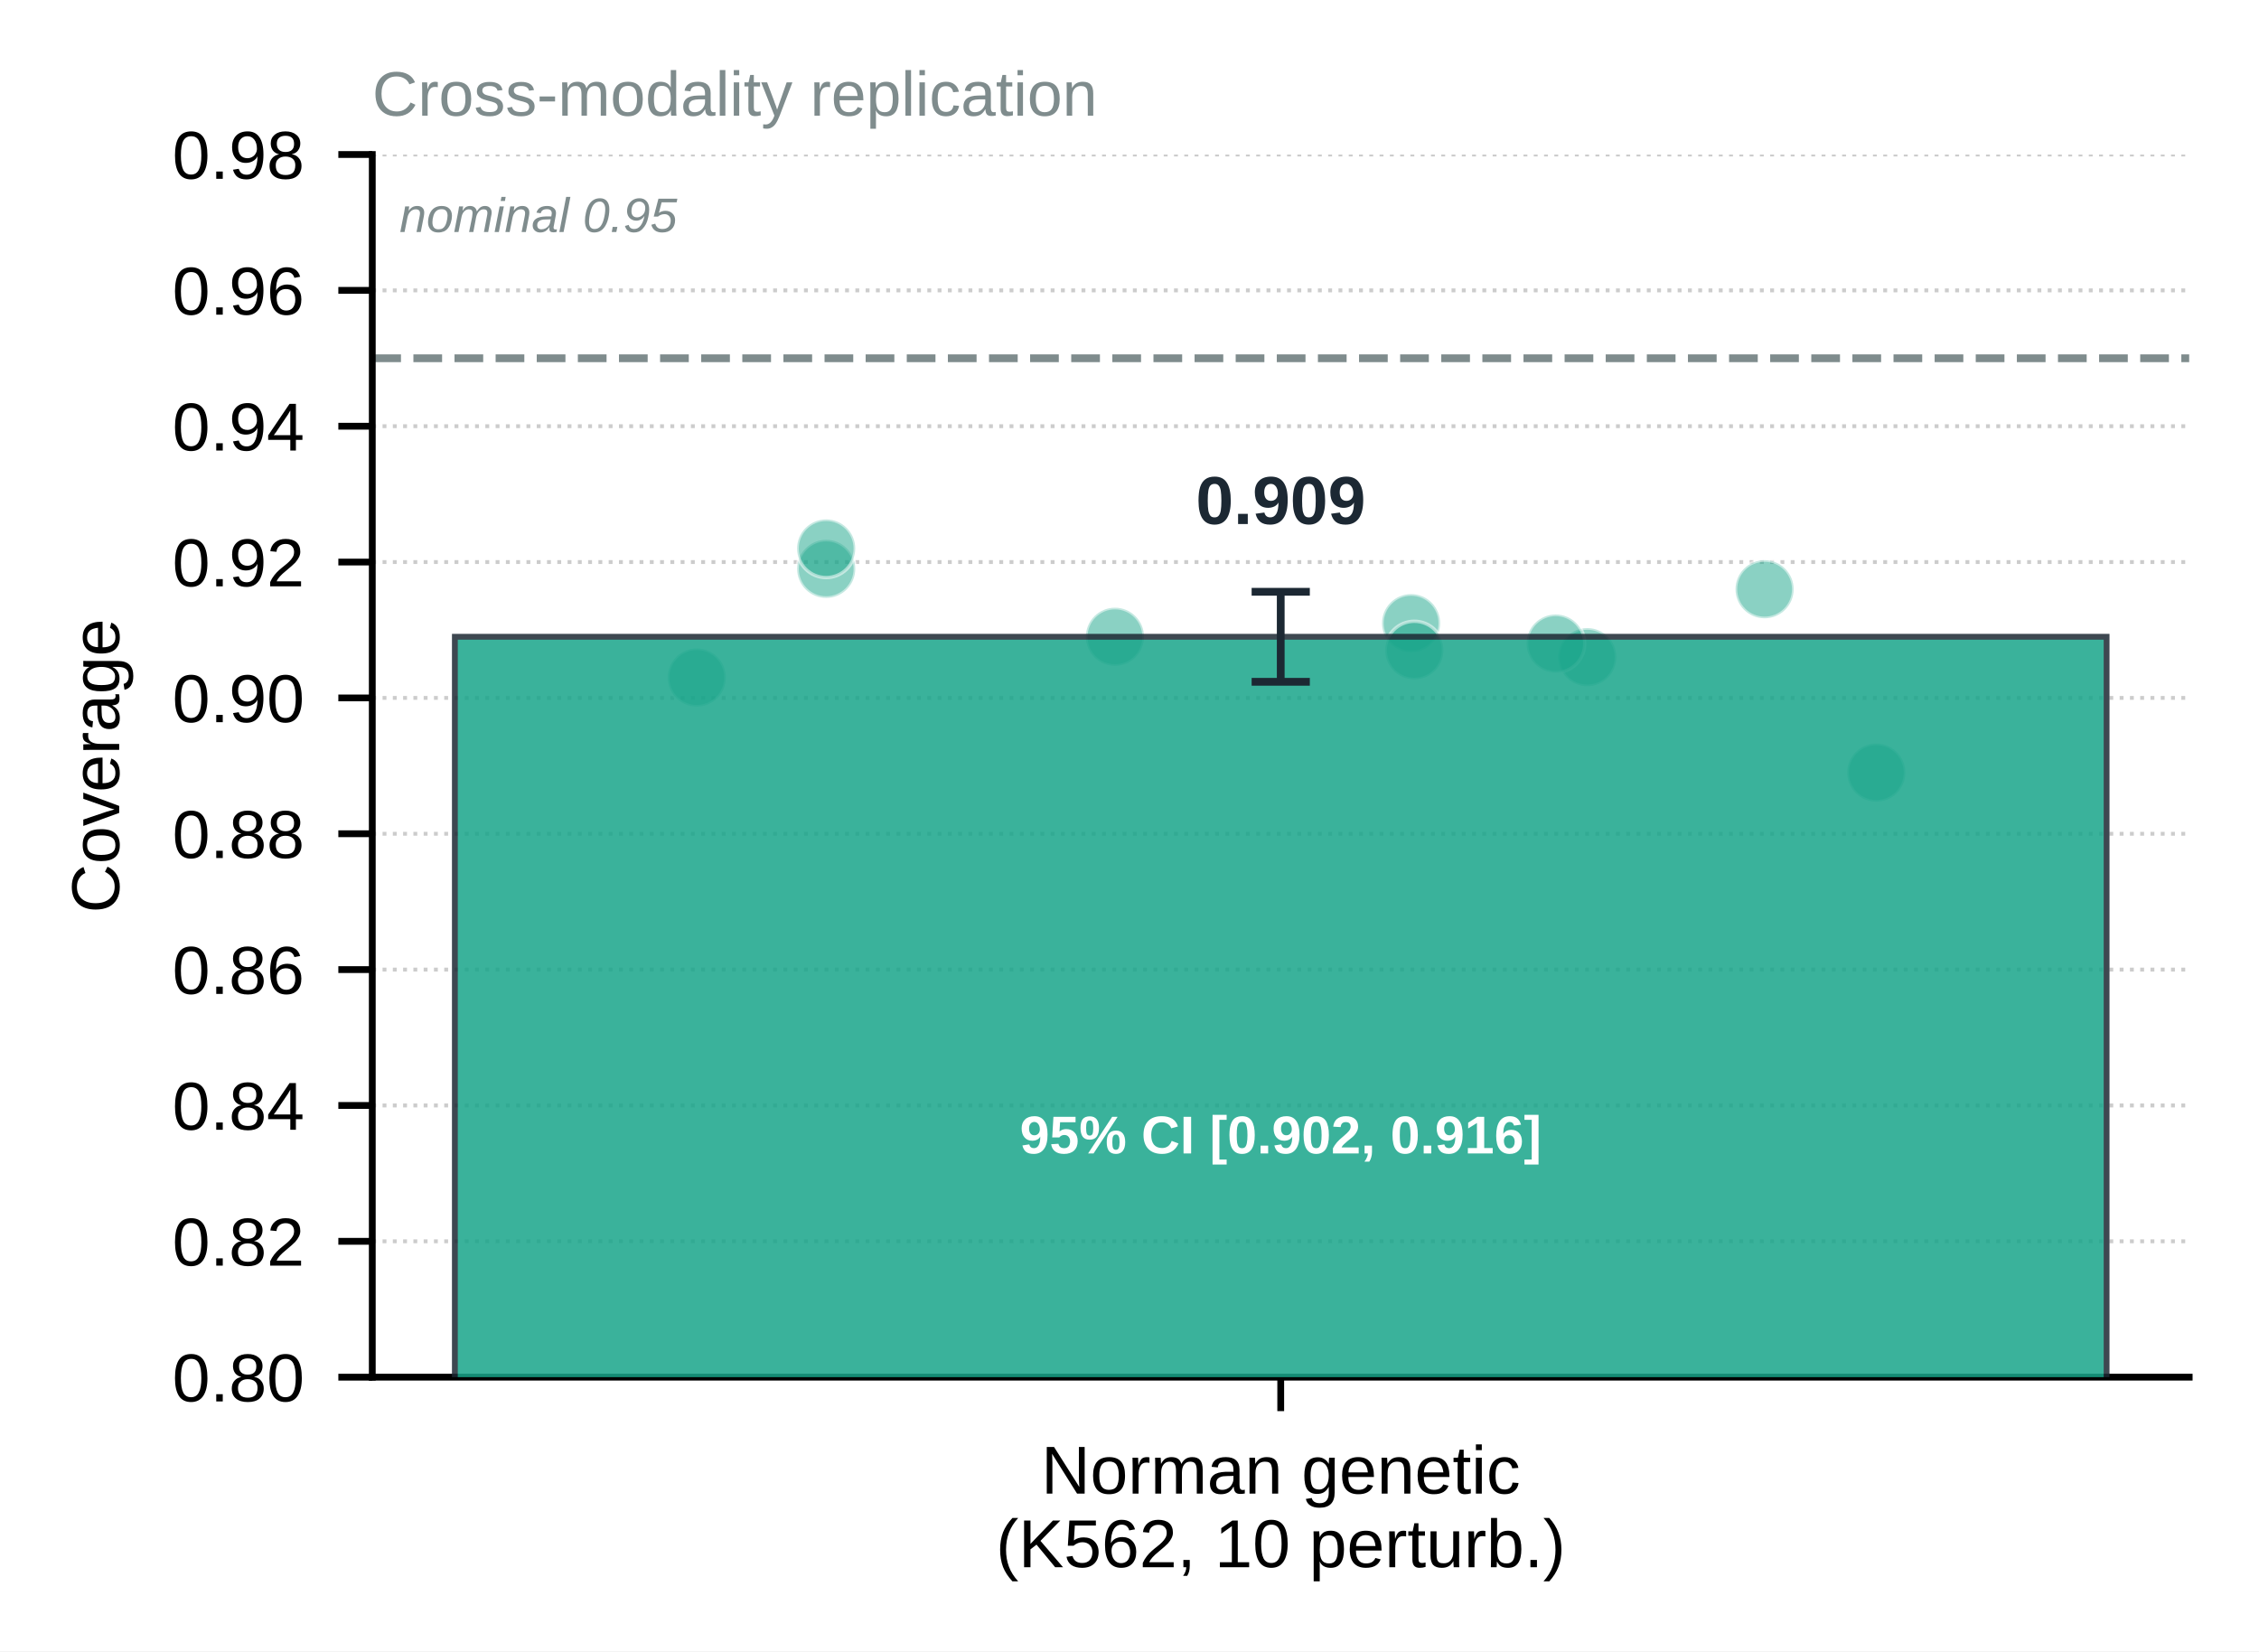
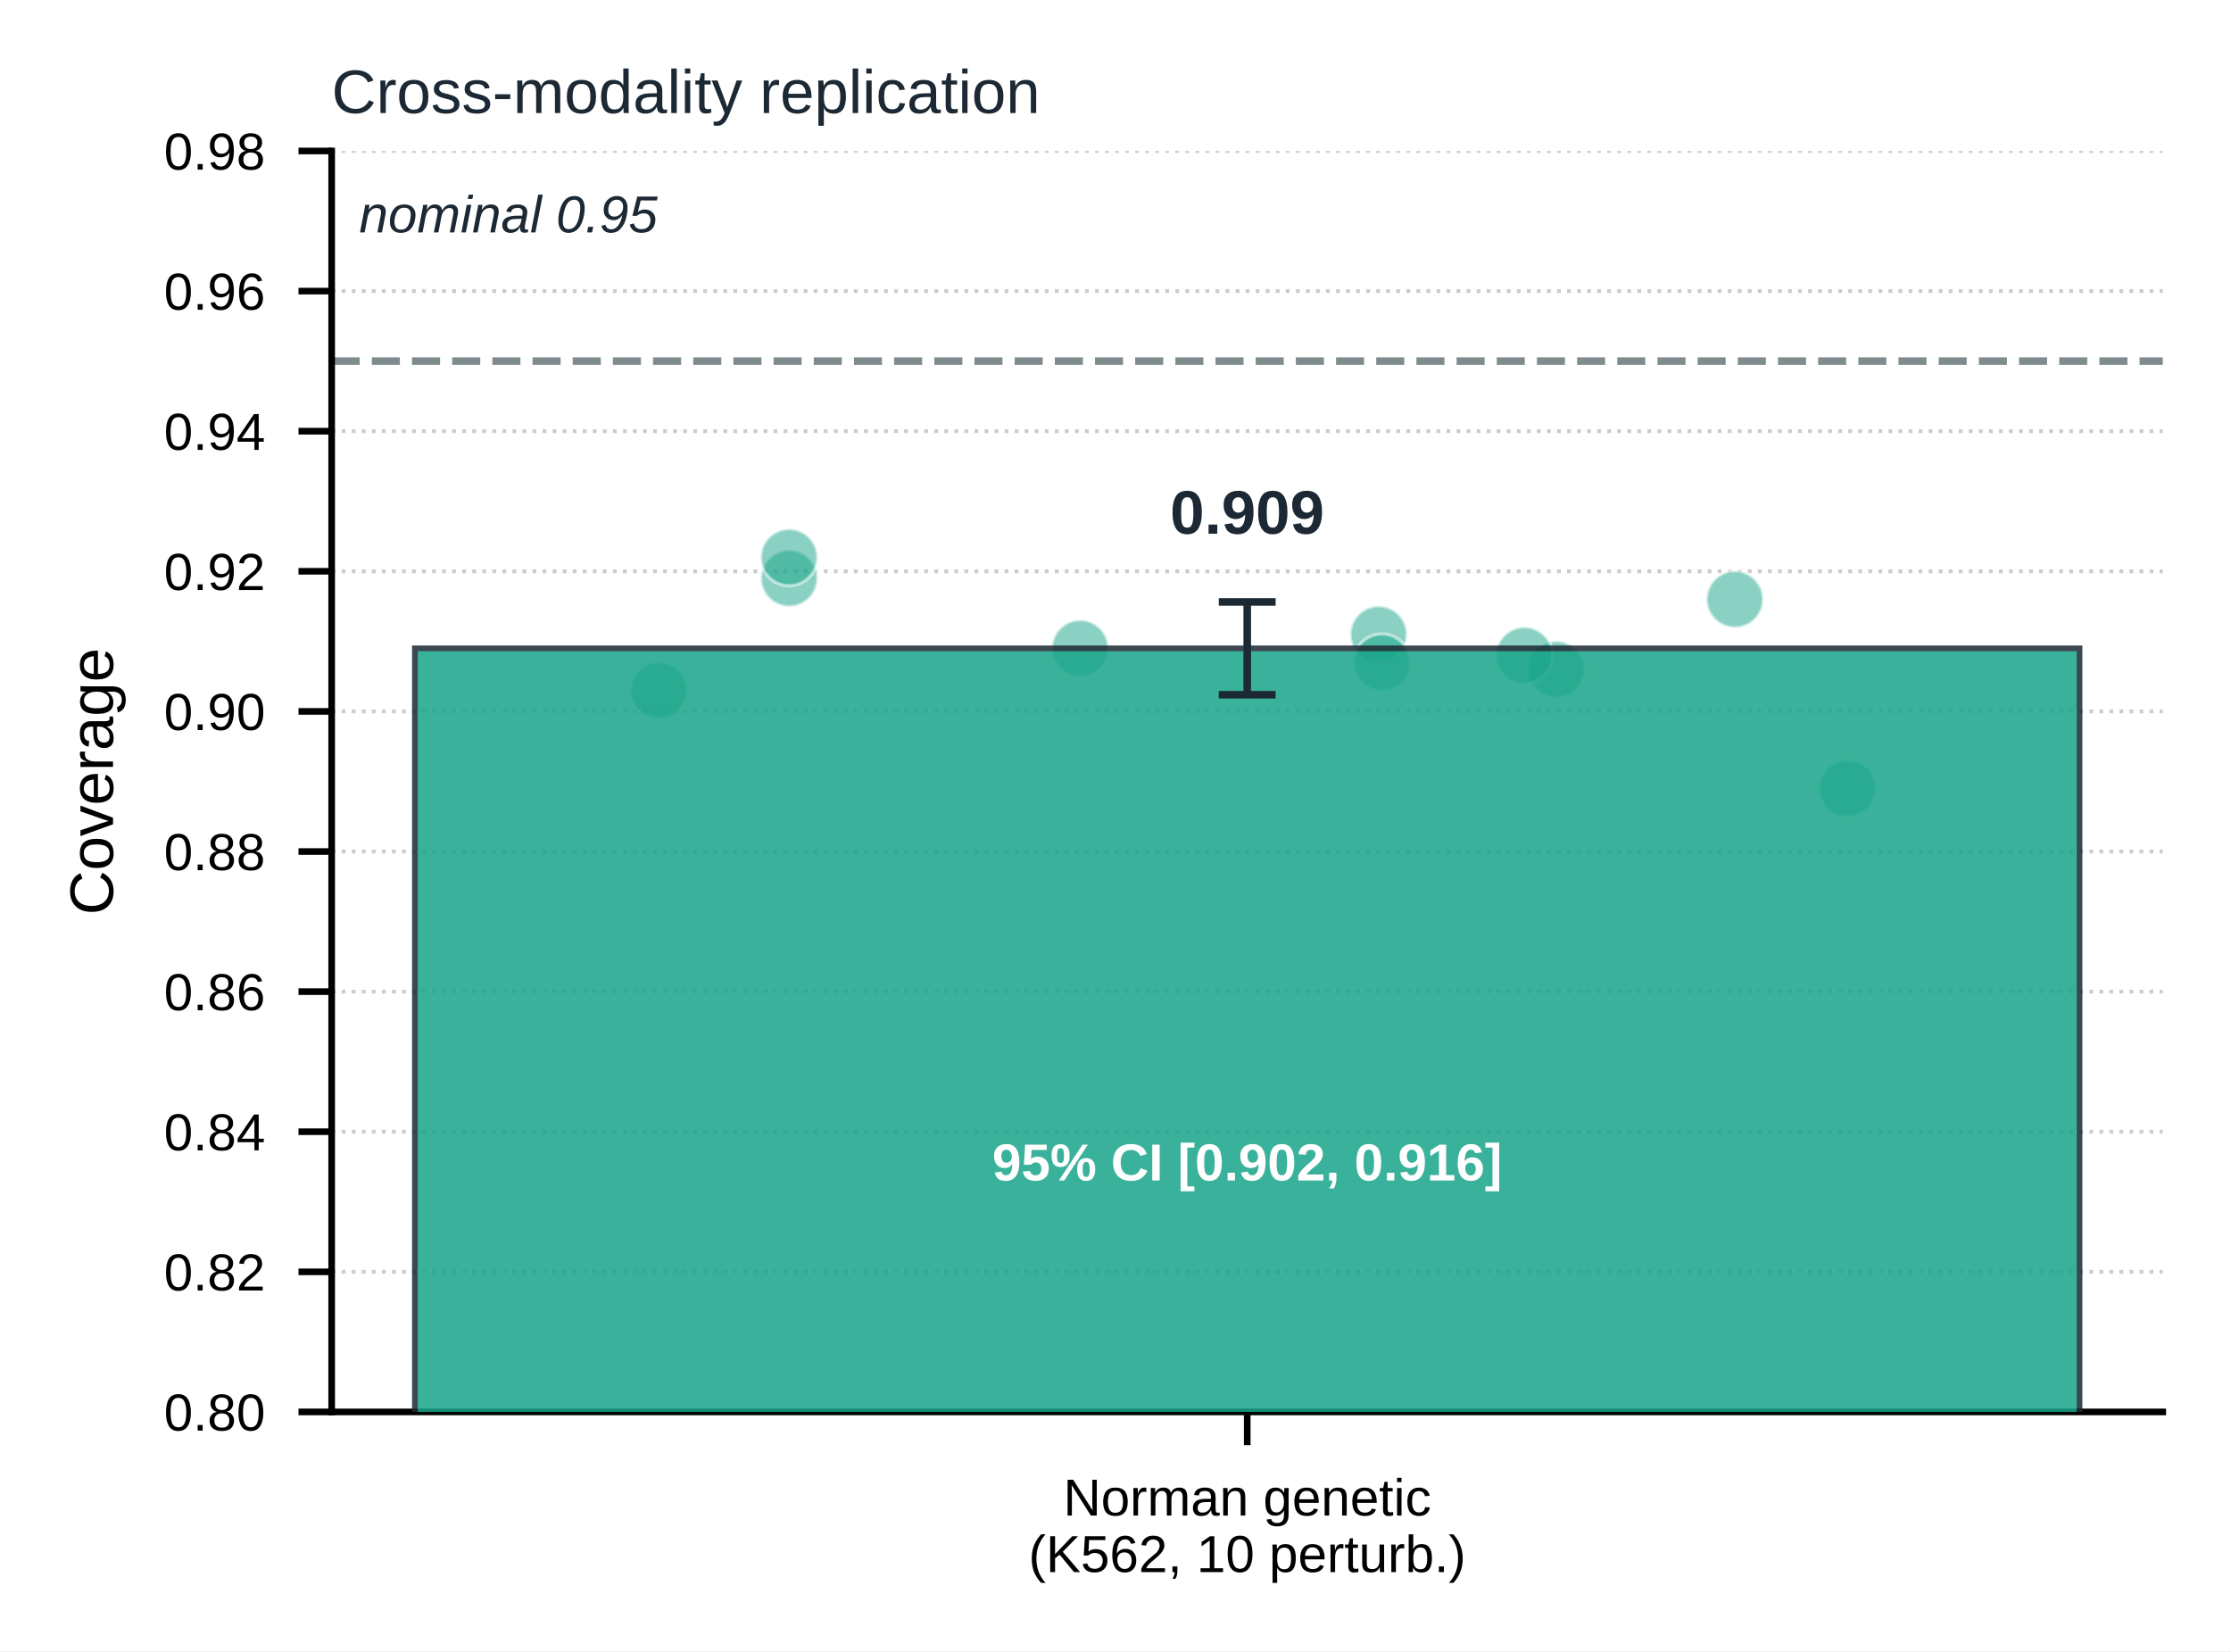
- <svg xmlns="http://www.w3.org/2000/svg" xmlns:xlink="http://www.w3.org/1999/xlink" width="232.963pt" height="170.275pt" viewBox="0 0 232.963 170.275" version="1.1">
+ <svg xmlns="http://www.w3.org/2000/svg" xmlns:xlink="http://www.w3.org/1999/xlink" width="235.454pt" height="174.253pt" viewBox="0 0 235.454 174.253" version="1.1">
  <defs>
    <style type="text/css">*{stroke-linejoin: round; stroke-linecap: butt}</style>
  </defs>
  <g id="figure_1">
    <g id="patch_1">
-       <path d="M 0 170.275  L 232.963 170.275  L 232.963 0  L 0 0  z " style="fill: #ffffff" />
+       <path d="M 0 174.253  L 235.454 174.253  L 235.454 0  L 0 0  z " style="fill: #ffffff" />
    </g>
    <g id="axes_1">
      <g id="patch_2">
-         <path d="M 38.392 142.003  L 225.763 142.003  L 225.763 15.932  L 38.392 15.932  z " style="fill: #ffffff" />
+         <path d="M 35.003 148.996  L 228.254 148.996  L 228.254 15.932  L 35.003 15.932  z " style="fill: #ffffff" />
      </g>
      <g id="line2d_1">
-         <path d="M 38.392 36.944  L 225.763 36.944  " clip-path="url(#p07945927af)" style="fill: none; stroke-dasharray: 2.96,1.28; stroke-dashoffset: 0; stroke: #7f8c8d; stroke-width: 0.8" />
+         <path d="M 35.003 38.109  L 228.254 38.109  " clip-path="url(#p5d3c58ec55)" style="fill: none; stroke-dasharray: 2.96,1.28; stroke-dashoffset: 0; stroke: #7f8c8d; stroke-width: 0.8" />
      </g>
      <g id="matplotlib.axis_1">
        <g id="xtick_1">
          <g id="line2d_2">
            <defs>
-               <path id="mdeef141f6a" d="M 0 0  L 0 3.5  " style="stroke: #000000; stroke-width: 0.7" />
+               <path id="m56189cf735" d="M 0 0  L 0 3.5  " style="stroke: #000000; stroke-width: 0.7" />
            </defs>
            <g>
-               <use xlink:href="#mdeef141f6a" x="132.077" y="142.003" style="stroke: #000000; stroke-width: 0.7" />
+               <use xlink:href="#m56189cf735" x="131.629" y="148.996" style="stroke: #000000; stroke-width: 0.7" />
            </g>
          </g>
          <g id="text_1">
-             <text style="font: 7px 'Arial', 'DejaVu Sans', 'Liberation Sans', sans-serif" transform="translate(107.3721 154.013)">Norman genetic</text>
-             <text style="font: 7px 'Arial', 'DejaVu Sans', 'Liberation Sans', sans-serif" transform="translate(102.7023 161.6012)">(K562, 10 perturb.)</text>
+             <text style="font: 5.5px 'Arial', 'DejaVu Sans', 'Liberation Sans', sans-serif" transform="translate(112.2177 159.9331)">Norman genetic</text>
+             <text style="font: 5.5px 'Arial', 'DejaVu Sans', 'Liberation Sans', sans-serif" transform="translate(108.5486 165.8953)">(K562, 10 perturb.)</text>
          </g>
        </g>
      </g>
      <g id="matplotlib.axis_2">
        <g id="ytick_1">
          <g id="line2d_3">
-             <path d="M 38.392 142.003  L 225.763 142.003  " clip-path="url(#p07945927af)" style="fill: none; stroke-dasharray: 0.4,0.66; stroke-dashoffset: 0; stroke: #cccccc; stroke-width: 0.4" />
+             <path d="M 35.003 148.996  L 228.254 148.996  " clip-path="url(#p5d3c58ec55)" style="fill: none; stroke-dasharray: 0.4,0.66; stroke-dashoffset: 0; stroke: #cccccc; stroke-width: 0.4" />
          </g>
          <g id="line2d_4">
            <defs>
-               <path id="m24846dbdbb" d="M 0 0  L -3.5 0  " style="stroke: #000000; stroke-width: 0.7" />
+               <path id="m26399fbc3f" d="M 0 0  L -3.5 0  " style="stroke: #000000; stroke-width: 0.7" />
            </defs>
            <g>
-               <use xlink:href="#m24846dbdbb" x="38.392" y="142.003" style="stroke: #000000; stroke-width: 0.7" />
+               <use xlink:href="#m26399fbc3f" x="35.003" y="148.996" style="stroke: #000000; stroke-width: 0.7" />
            </g>
          </g>
          <g id="text_2">
-             <text style="font: 7px 'Arial', 'DejaVu Sans', 'Liberation Sans', sans-serif; text-anchor: end" x="31.392" y="144.508" transform="rotate(-0 31.39172 144.5078)">0.80</text>
+             <text style="font: 5.5px 'Arial', 'DejaVu Sans', 'Liberation Sans', sans-serif; text-anchor: end" x="28.003" y="150.965" transform="rotate(-0 28.00336 150.9647)">0.80</text>
          </g>
        </g>
        <g id="ytick_2">
          <g id="line2d_5">
-             <path d="M 38.392 127.995  L 225.763 127.995  " clip-path="url(#p07945927af)" style="fill: none; stroke-dasharray: 0.4,0.66; stroke-dashoffset: 0; stroke: #cccccc; stroke-width: 0.4" />
+             <path d="M 35.003 134.211  L 228.254 134.211  " clip-path="url(#p5d3c58ec55)" style="fill: none; stroke-dasharray: 0.4,0.66; stroke-dashoffset: 0; stroke: #cccccc; stroke-width: 0.4" />
          </g>
          <g id="line2d_6">
            <g>
-               <use xlink:href="#m24846dbdbb" x="38.392" y="127.995" style="stroke: #000000; stroke-width: 0.7" />
+               <use xlink:href="#m26399fbc3f" x="35.003" y="134.211" style="stroke: #000000; stroke-width: 0.7" />
            </g>
          </g>
          <g id="text_3">
-             <text style="font: 7px 'Arial', 'DejaVu Sans', 'Liberation Sans', sans-serif; text-anchor: end" x="31.392" y="130.5" transform="rotate(-0 31.39172 130.4999)">0.82</text>
+             <text style="font: 5.5px 'Arial', 'DejaVu Sans', 'Liberation Sans', sans-serif; text-anchor: end" x="28.003" y="136.18" transform="rotate(-0 28.00336 136.1797)">0.82</text>
          </g>
        </g>
        <g id="ytick_3">
          <g id="line2d_7">
-             <path d="M 38.392 113.987  L 225.763 113.987  " clip-path="url(#p07945927af)" style="fill: none; stroke-dasharray: 0.4,0.66; stroke-dashoffset: 0; stroke: #cccccc; stroke-width: 0.4" />
+             <path d="M 35.003 119.426  L 228.254 119.426  " clip-path="url(#p5d3c58ec55)" style="fill: none; stroke-dasharray: 0.4,0.66; stroke-dashoffset: 0; stroke: #cccccc; stroke-width: 0.4" />
          </g>
          <g id="line2d_8">
            <g>
-               <use xlink:href="#m24846dbdbb" x="38.392" y="113.987" style="stroke: #000000; stroke-width: 0.7" />
+               <use xlink:href="#m26399fbc3f" x="35.003" y="119.426" style="stroke: #000000; stroke-width: 0.7" />
            </g>
          </g>
          <g id="text_4">
-             <text style="font: 7px 'Arial', 'DejaVu Sans', 'Liberation Sans', sans-serif; text-anchor: end" x="31.392" y="116.492" transform="rotate(-0 31.39172 116.4921)">0.84</text>
+             <text style="font: 5.5px 'Arial', 'DejaVu Sans', 'Liberation Sans', sans-serif; text-anchor: end" x="28.003" y="121.395" transform="rotate(-0 28.00336 121.3948)">0.84</text>
          </g>
        </g>
        <g id="ytick_4">
          <g id="line2d_9">
-             <path d="M 38.392 99.979  L 225.763 99.979  " clip-path="url(#p07945927af)" style="fill: none; stroke-dasharray: 0.4,0.66; stroke-dashoffset: 0; stroke: #cccccc; stroke-width: 0.4" />
+             <path d="M 35.003 104.641  L 228.254 104.641  " clip-path="url(#p5d3c58ec55)" style="fill: none; stroke-dasharray: 0.4,0.66; stroke-dashoffset: 0; stroke: #cccccc; stroke-width: 0.4" />
          </g>
          <g id="line2d_10">
            <g>
-               <use xlink:href="#m24846dbdbb" x="38.392" y="99.979" style="stroke: #000000; stroke-width: 0.7" />
+               <use xlink:href="#m26399fbc3f" x="35.003" y="104.641" style="stroke: #000000; stroke-width: 0.7" />
            </g>
          </g>
          <g id="text_5">
-             <text style="font: 7px 'Arial', 'DejaVu Sans', 'Liberation Sans', sans-serif; text-anchor: end" x="31.392" y="102.484" transform="rotate(-0 31.39172 102.4842)">0.86</text>
+             <text style="font: 5.5px 'Arial', 'DejaVu Sans', 'Liberation Sans', sans-serif; text-anchor: end" x="28.003" y="106.61" transform="rotate(-0 28.00336 106.6099)">0.86</text>
          </g>
        </g>
        <g id="ytick_5">
          <g id="line2d_11">
-             <path d="M 38.392 85.971  L 225.763 85.971  " clip-path="url(#p07945927af)" style="fill: none; stroke-dasharray: 0.4,0.66; stroke-dashoffset: 0; stroke: #cccccc; stroke-width: 0.4" />
+             <path d="M 35.003 89.857  L 228.254 89.857  " clip-path="url(#p5d3c58ec55)" style="fill: none; stroke-dasharray: 0.4,0.66; stroke-dashoffset: 0; stroke: #cccccc; stroke-width: 0.4" />
          </g>
          <g id="line2d_12">
            <g>
-               <use xlink:href="#m24846dbdbb" x="38.392" y="85.971" style="stroke: #000000; stroke-width: 0.7" />
+               <use xlink:href="#m26399fbc3f" x="35.003" y="89.857" style="stroke: #000000; stroke-width: 0.7" />
            </g>
          </g>
          <g id="text_6">
-             <text style="font: 7px 'Arial', 'DejaVu Sans', 'Liberation Sans', sans-serif; text-anchor: end" x="31.392" y="88.476" transform="rotate(-0 31.39172 88.47633)">0.88</text>
+             <text style="font: 5.5px 'Arial', 'DejaVu Sans', 'Liberation Sans', sans-serif; text-anchor: end" x="28.003" y="91.825" transform="rotate(-0 28.00336 91.82491)">0.88</text>
          </g>
        </g>
        <g id="ytick_6">
          <g id="line2d_13">
-             <path d="M 38.392 71.963  L 225.763 71.963  " clip-path="url(#p07945927af)" style="fill: none; stroke-dasharray: 0.4,0.66; stroke-dashoffset: 0; stroke: #cccccc; stroke-width: 0.4" />
+             <path d="M 35.003 75.072  L 228.254 75.072  " clip-path="url(#p5d3c58ec55)" style="fill: none; stroke-dasharray: 0.4,0.66; stroke-dashoffset: 0; stroke: #cccccc; stroke-width: 0.4" />
          </g>
          <g id="line2d_14">
            <g>
-               <use xlink:href="#m24846dbdbb" x="38.392" y="71.963" style="stroke: #000000; stroke-width: 0.7" />
+               <use xlink:href="#m26399fbc3f" x="35.003" y="75.072" style="stroke: #000000; stroke-width: 0.7" />
            </g>
          </g>
          <g id="text_7">
-             <text style="font: 7px 'Arial', 'DejaVu Sans', 'Liberation Sans', sans-serif; text-anchor: end" x="31.392" y="74.468" transform="rotate(-0 31.39172 74.46847)">0.90</text>
+             <text style="font: 5.5px 'Arial', 'DejaVu Sans', 'Liberation Sans', sans-serif; text-anchor: end" x="28.003" y="77.04" transform="rotate(-0 28.00336 77.03997)">0.90</text>
          </g>
        </g>
        <g id="ytick_7">
          <g id="line2d_15">
-             <path d="M 38.392 57.955  L 225.763 57.955  " clip-path="url(#p07945927af)" style="fill: none; stroke-dasharray: 0.4,0.66; stroke-dashoffset: 0; stroke: #cccccc; stroke-width: 0.4" />
+             <path d="M 35.003 60.287  L 228.254 60.287  " clip-path="url(#p5d3c58ec55)" style="fill: none; stroke-dasharray: 0.4,0.66; stroke-dashoffset: 0; stroke: #cccccc; stroke-width: 0.4" />
          </g>
          <g id="line2d_16">
            <g>
-               <use xlink:href="#m24846dbdbb" x="38.392" y="57.955" style="stroke: #000000; stroke-width: 0.7" />
+               <use xlink:href="#m26399fbc3f" x="35.003" y="60.287" style="stroke: #000000; stroke-width: 0.7" />
            </g>
          </g>
          <g id="text_8">
-             <text style="font: 7px 'Arial', 'DejaVu Sans', 'Liberation Sans', sans-serif; text-anchor: end" x="31.392" y="60.461" transform="rotate(-0 31.39172 60.46061)">0.92</text>
+             <text style="font: 5.5px 'Arial', 'DejaVu Sans', 'Liberation Sans', sans-serif; text-anchor: end" x="28.003" y="62.255" transform="rotate(-0 28.00336 62.25503)">0.92</text>
          </g>
        </g>
        <g id="ytick_8">
          <g id="line2d_17">
-             <path d="M 38.392 43.948  L 225.763 43.948  " clip-path="url(#p07945927af)" style="fill: none; stroke-dasharray: 0.4,0.66; stroke-dashoffset: 0; stroke: #cccccc; stroke-width: 0.4" />
+             <path d="M 35.003 45.502  L 228.254 45.502  " clip-path="url(#p5d3c58ec55)" style="fill: none; stroke-dasharray: 0.4,0.66; stroke-dashoffset: 0; stroke: #cccccc; stroke-width: 0.4" />
          </g>
          <g id="line2d_18">
            <g>
-               <use xlink:href="#m24846dbdbb" x="38.392" y="43.948" style="stroke: #000000; stroke-width: 0.7" />
+               <use xlink:href="#m26399fbc3f" x="35.003" y="45.502" style="stroke: #000000; stroke-width: 0.7" />
            </g>
          </g>
          <g id="text_9">
-             <text style="font: 7px 'Arial', 'DejaVu Sans', 'Liberation Sans', sans-serif; text-anchor: end" x="31.392" y="46.453" transform="rotate(-0 31.39172 46.45275)">0.94</text>
+             <text style="font: 5.5px 'Arial', 'DejaVu Sans', 'Liberation Sans', sans-serif; text-anchor: end" x="28.003" y="47.47" transform="rotate(-0 28.00336 47.47008)">0.94</text>
          </g>
        </g>
        <g id="ytick_9">
          <g id="line2d_19">
-             <path d="M 38.392 29.94  L 225.763 29.94  " clip-path="url(#p07945927af)" style="fill: none; stroke-dasharray: 0.4,0.66; stroke-dashoffset: 0; stroke: #cccccc; stroke-width: 0.4" />
+             <path d="M 35.003 30.717  L 228.254 30.717  " clip-path="url(#p5d3c58ec55)" style="fill: none; stroke-dasharray: 0.4,0.66; stroke-dashoffset: 0; stroke: #cccccc; stroke-width: 0.4" />
          </g>
          <g id="line2d_20">
            <g>
-               <use xlink:href="#m24846dbdbb" x="38.392" y="29.94" style="stroke: #000000; stroke-width: 0.7" />
+               <use xlink:href="#m26399fbc3f" x="35.003" y="30.717" style="stroke: #000000; stroke-width: 0.7" />
            </g>
          </g>
          <g id="text_10">
-             <text style="font: 7px 'Arial', 'DejaVu Sans', 'Liberation Sans', sans-serif; text-anchor: end" x="31.392" y="32.445" transform="rotate(-0 31.39172 32.44489)">0.96</text>
+             <text style="font: 5.5px 'Arial', 'DejaVu Sans', 'Liberation Sans', sans-serif; text-anchor: end" x="28.003" y="32.685" transform="rotate(-0 28.00336 32.68514)">0.96</text>
          </g>
        </g>
        <g id="ytick_10">
          <g id="line2d_21">
-             <path d="M 38.392 15.932  L 225.763 15.932  " clip-path="url(#p07945927af)" style="fill: none; stroke-dasharray: 0.4,0.66; stroke-dashoffset: 0; stroke: #cccccc; stroke-width: 0.4" />
+             <path d="M 35.003 15.932  L 228.254 15.932  " clip-path="url(#p5d3c58ec55)" style="fill: none; stroke-dasharray: 0.4,0.66; stroke-dashoffset: 0; stroke: #cccccc; stroke-width: 0.4" />
          </g>
          <g id="line2d_22">
            <g>
-               <use xlink:href="#m24846dbdbb" x="38.392" y="15.932" style="stroke: #000000; stroke-width: 0.7" />
+               <use xlink:href="#m26399fbc3f" x="35.003" y="15.932" style="stroke: #000000; stroke-width: 0.7" />
            </g>
          </g>
          <g id="text_11">
-             <text style="font: 7px 'Arial', 'DejaVu Sans', 'Liberation Sans', sans-serif; text-anchor: end" x="31.392" y="18.437" transform="rotate(-0 31.39172 18.43703)">0.98</text>
+             <text style="font: 5.5px 'Arial', 'DejaVu Sans', 'Liberation Sans', sans-serif; text-anchor: end" x="28.003" y="17.9" transform="rotate(-0 28.00336 17.9002)">0.98</text>
          </g>
        </g>
        <g id="text_12">
-           <text style="font: 7px 'Arial', 'DejaVu Sans', 'Liberation Sans', sans-serif; text-anchor: middle" x="12.296" y="78.967" transform="rotate(-90 12.29578 78.96717)">Coverage</text>
+           <text style="font: 6.5px 'Arial', 'DejaVu Sans', 'Liberation Sans', sans-serif; text-anchor: middle" x="11.932" y="82.464" transform="rotate(-90 11.9318 82.46404)">Coverage</text>
        </g>
      </g>
      <g id="PathCollection_1">
        <defs>
-           <path id="mec0c208fbc" d="M 0 3  C 0.796 3 1.559 2.684 2.121 2.121  C 2.684 1.559 3 0.796 3 0  C 3 -0.796 2.684 -1.559 2.121 -2.121  C 1.559 -2.684 0.796 -3 0 -3  C -0.796 -3 -1.559 -2.684 -2.121 -2.121  C -2.684 -1.559 -3 -0.796 -3 0  C -3 0.796 -2.684 1.559 -2.121 2.121  C -1.559 2.684 -0.796 3 0 3  z " style="stroke: #ffffff; stroke-opacity: 0.5; stroke-width: 0.35" />
+           <path id="mf349945792" d="M 0 3  C 0.796 3 1.559 2.684 2.121 2.121  C 2.684 1.559 3 0.796 3 0  C 3 -0.796 2.684 -1.559 2.121 -2.121  C 1.559 -2.684 0.796 -3 0 -3  C -0.796 -3 -1.559 -2.684 -2.121 -2.121  C -2.684 -1.559 -3 -0.796 -3 0  C -3 0.796 -2.684 1.559 -2.121 2.121  C -1.559 2.684 -0.796 3 0 3  z " style="stroke: #ffffff; stroke-opacity: 0.5; stroke-width: 0.35" />
        </defs>
-         <g clip-path="url(#p07945927af)">
-           <use xlink:href="#mec0c208fbc" x="114.981" y="65.66" style="fill: #17a589; fill-opacity: 0.5; stroke: #ffffff; stroke-opacity: 0.5; stroke-width: 0.35" />
-           <use xlink:href="#mec0c208fbc" x="193.496" y="79.668" style="fill: #17a589; fill-opacity: 0.5; stroke: #ffffff; stroke-opacity: 0.5; stroke-width: 0.35" />
-           <use xlink:href="#mec0c208fbc" x="163.691" y="67.761" style="fill: #17a589; fill-opacity: 0.5; stroke: #ffffff; stroke-opacity: 0.5; stroke-width: 0.35" />
-           <use xlink:href="#mec0c208fbc" x="145.521" y="64.259" style="fill: #17a589; fill-opacity: 0.5; stroke: #ffffff; stroke-opacity: 0.5; stroke-width: 0.35" />
-           <use xlink:href="#mec0c208fbc" x="85.203" y="58.656" style="fill: #17a589; fill-opacity: 0.5; stroke: #ffffff; stroke-opacity: 0.5; stroke-width: 0.35" />
-           <use xlink:href="#mec0c208fbc" x="85.2" y="56.555" style="fill: #17a589; fill-opacity: 0.5; stroke: #ffffff; stroke-opacity: 0.5; stroke-width: 0.35" />
-           <use xlink:href="#mec0c208fbc" x="71.857" y="69.862" style="fill: #17a589; fill-opacity: 0.5; stroke: #ffffff; stroke-opacity: 0.5; stroke-width: 0.35" />
-           <use xlink:href="#mec0c208fbc" x="181.976" y="60.757" style="fill: #17a589; fill-opacity: 0.5; stroke: #ffffff; stroke-opacity: 0.5; stroke-width: 0.35" />
-           <use xlink:href="#mec0c208fbc" x="145.856" y="67.06" style="fill: #17a589; fill-opacity: 0.5; stroke: #ffffff; stroke-opacity: 0.5; stroke-width: 0.35" />
-           <use xlink:href="#mec0c208fbc" x="160.431" y="66.36" style="fill: #17a589; fill-opacity: 0.5; stroke: #ffffff; stroke-opacity: 0.5; stroke-width: 0.35" />
+         <g clip-path="url(#p5d3c58ec55)">
+           <use xlink:href="#mf349945792" x="113.996" y="68.418" style="fill: #17a589; fill-opacity: 0.5; stroke: #ffffff; stroke-opacity: 0.5; stroke-width: 0.35" />
+           <use xlink:href="#mf349945792" x="194.975" y="83.203" style="fill: #17a589; fill-opacity: 0.5; stroke: #ffffff; stroke-opacity: 0.5; stroke-width: 0.35" />
+           <use xlink:href="#mf349945792" x="164.235" y="70.636" style="fill: #17a589; fill-opacity: 0.5; stroke: #ffffff; stroke-opacity: 0.5; stroke-width: 0.35" />
+           <use xlink:href="#mf349945792" x="145.495" y="66.94" style="fill: #17a589; fill-opacity: 0.5; stroke: #ffffff; stroke-opacity: 0.5; stroke-width: 0.35" />
+           <use xlink:href="#mf349945792" x="83.284" y="61.026" style="fill: #17a589; fill-opacity: 0.5; stroke: #ffffff; stroke-opacity: 0.5; stroke-width: 0.35" />
+           <use xlink:href="#mf349945792" x="83.28" y="58.808" style="fill: #17a589; fill-opacity: 0.5; stroke: #ffffff; stroke-opacity: 0.5; stroke-width: 0.35" />
+           <use xlink:href="#mf349945792" x="69.519" y="72.854" style="fill: #17a589; fill-opacity: 0.5; stroke: #ffffff; stroke-opacity: 0.5; stroke-width: 0.35" />
+           <use xlink:href="#mf349945792" x="183.093" y="63.244" style="fill: #17a589; fill-opacity: 0.5; stroke: #ffffff; stroke-opacity: 0.5; stroke-width: 0.35" />
+           <use xlink:href="#mf349945792" x="145.84" y="69.897" style="fill: #17a589; fill-opacity: 0.5; stroke: #ffffff; stroke-opacity: 0.5; stroke-width: 0.35" />
+           <use xlink:href="#mf349945792" x="160.873" y="69.158" style="fill: #17a589; fill-opacity: 0.5; stroke: #ffffff; stroke-opacity: 0.5; stroke-width: 0.35" />
        </g>
      </g>
      <g id="patch_3">
-         <path d="M 38.392 142.003  L 38.392 15.932  " style="fill: none; stroke: #000000; stroke-width: 0.7; stroke-linejoin: miter; stroke-linecap: square" />
+         <path d="M 35.003 148.996  L 35.003 15.932  " style="fill: none; stroke: #000000; stroke-width: 0.7; stroke-linejoin: miter; stroke-linecap: square" />
      </g>
      <g id="patch_4">
-         <path d="M 38.392 142.003  L 225.763 142.003  " style="fill: none; stroke: #000000; stroke-width: 0.7; stroke-linejoin: miter; stroke-linecap: square" />
+         <path d="M 35.003 148.996  L 228.254 148.996  " style="fill: none; stroke: #000000; stroke-width: 0.7; stroke-linejoin: miter; stroke-linecap: square" />
      </g>
      <g id="patch_5">
-         <path d="M 46.909 702.317  L 217.246 702.317  L 217.246 65.66  L 46.909 65.66  z " clip-path="url(#p07945927af)" style="fill: #17a589; opacity: 0.85; stroke: #1c2833; stroke-width: 0.6; stroke-linejoin: miter" />
+         <path d="M 43.787 740.394  L 219.47 740.394  L 219.47 68.418  L 43.787 68.418  z " clip-path="url(#p5d3c58ec55)" style="fill: #17a589; opacity: 0.85; stroke: #1c2833; stroke-width: 0.6; stroke-linejoin: miter" />
      </g>
      <g id="text_13">
-         <text style="fill: #1c2833; font: 700 7px 'Arial', 'DejaVu Sans', 'Liberation Sans', sans-serif; text-anchor: middle" x="132.077" y="54.035" transform="rotate(-0 132.0772 54.03479)">0.909</text>
+         <text style="fill: #1c2833; font: 700 6.5px 'Arial', 'DejaVu Sans', 'Liberation Sans', sans-serif; text-anchor: middle" x="131.629" y="56.324" transform="rotate(-0 131.6288 56.32385)">0.909</text>
      </g>
      <g id="text_14">
-         <text style="fill: #ffffff; font: 700 5.5px 'Arial', 'DejaVu Sans', 'Liberation Sans', sans-serif; text-anchor: middle" x="132.077" y="118.936" transform="rotate(-0 132.0772 118.936)">95% CI [0.902, 0.916]</text>
+         <text style="fill: #ffffff; font: 700 5.5px 'Arial', 'DejaVu Sans', 'Liberation Sans', sans-serif; text-anchor: middle" x="131.629" y="124.57" transform="rotate(-0 131.6288 124.5698)">95% CI [0.902, 0.916]</text>
      </g>
      <g id="text_15">
-         <text style="fill: #7f8c8d; font: italic 5px 'Arial', 'DejaVu Sans', 'Liberation Sans', sans-serif; text-anchor: start" x="41.202" y="23.923" transform="rotate(-0 41.20228 23.92318)">nominal 0.95</text>
+         <text style="fill: #1c2833; font: italic 5.5px 'Arial', 'DejaVu Sans', 'Liberation Sans', sans-serif; text-anchor: start" x="37.902" y="24.526" transform="rotate(-0 37.90212 24.52585)">nominal 0.95</text>
      </g>
      <g id="text_16">
-         <text style="fill: #7f8c8d; font: 6.5px 'Arial', 'DejaVu Sans', 'Liberation Sans', sans-serif; text-anchor: start" x="38.392" y="11.932" transform="rotate(-0 38.39172 11.9318)">Cross-modality replication</text>
+         <text style="fill: #1c2833; font: 6.5px 'Arial', 'DejaVu Sans', 'Liberation Sans', sans-serif; text-anchor: start" x="35.003" y="11.932" transform="rotate(-0 35.00336 11.9318)">Cross-modality replication</text>
      </g>
      <g id="LineCollection_1">
-         <path d="M 132.077 70.3  L 132.077 61.019  " clip-path="url(#p07945927af)" style="fill: none; stroke: #1c2833; stroke-width: 0.8" />
+         <path d="M 131.629 73.316  L 131.629 63.521  " clip-path="url(#p5d3c58ec55)" style="fill: none; stroke: #1c2833; stroke-width: 0.8" />
      </g>
      <g id="line2d_23">
        <defs>
-           <path id="mf5fcaba110" d="M 3 0  L -3 -0  " style="stroke: #1c2833; stroke-width: 0.8" />
+           <path id="m3c9a79bf82" d="M 3 0  L -3 -0  " style="stroke: #1c2833; stroke-width: 0.8" />
        </defs>
-         <g clip-path="url(#p07945927af)">
-           <use xlink:href="#mf5fcaba110" x="132.077" y="70.3" style="fill: #1c2833; stroke: #1c2833; stroke-width: 0.8" />
+         <g clip-path="url(#p5d3c58ec55)">
+           <use xlink:href="#m3c9a79bf82" x="131.629" y="73.316" style="fill: #1c2833; stroke: #1c2833; stroke-width: 0.8" />
        </g>
      </g>
      <g id="line2d_24">
-         <g clip-path="url(#p07945927af)">
-           <use xlink:href="#mf5fcaba110" x="132.077" y="61.019" style="fill: #1c2833; stroke: #1c2833; stroke-width: 0.8" />
+         <g clip-path="url(#p5d3c58ec55)">
+           <use xlink:href="#m3c9a79bf82" x="131.629" y="63.521" style="fill: #1c2833; stroke: #1c2833; stroke-width: 0.8" />
        </g>
      </g>
    </g>
  </g>
  <defs>
-     <clipPath id="p07945927af">
-       <rect x="38.392" y="15.932" width="187.371" height="126.071" />
+     <clipPath id="p5d3c58ec55">
+       <rect x="35.003" y="15.932" width="193.251" height="133.064" />
    </clipPath>
  </defs>
</svg>
